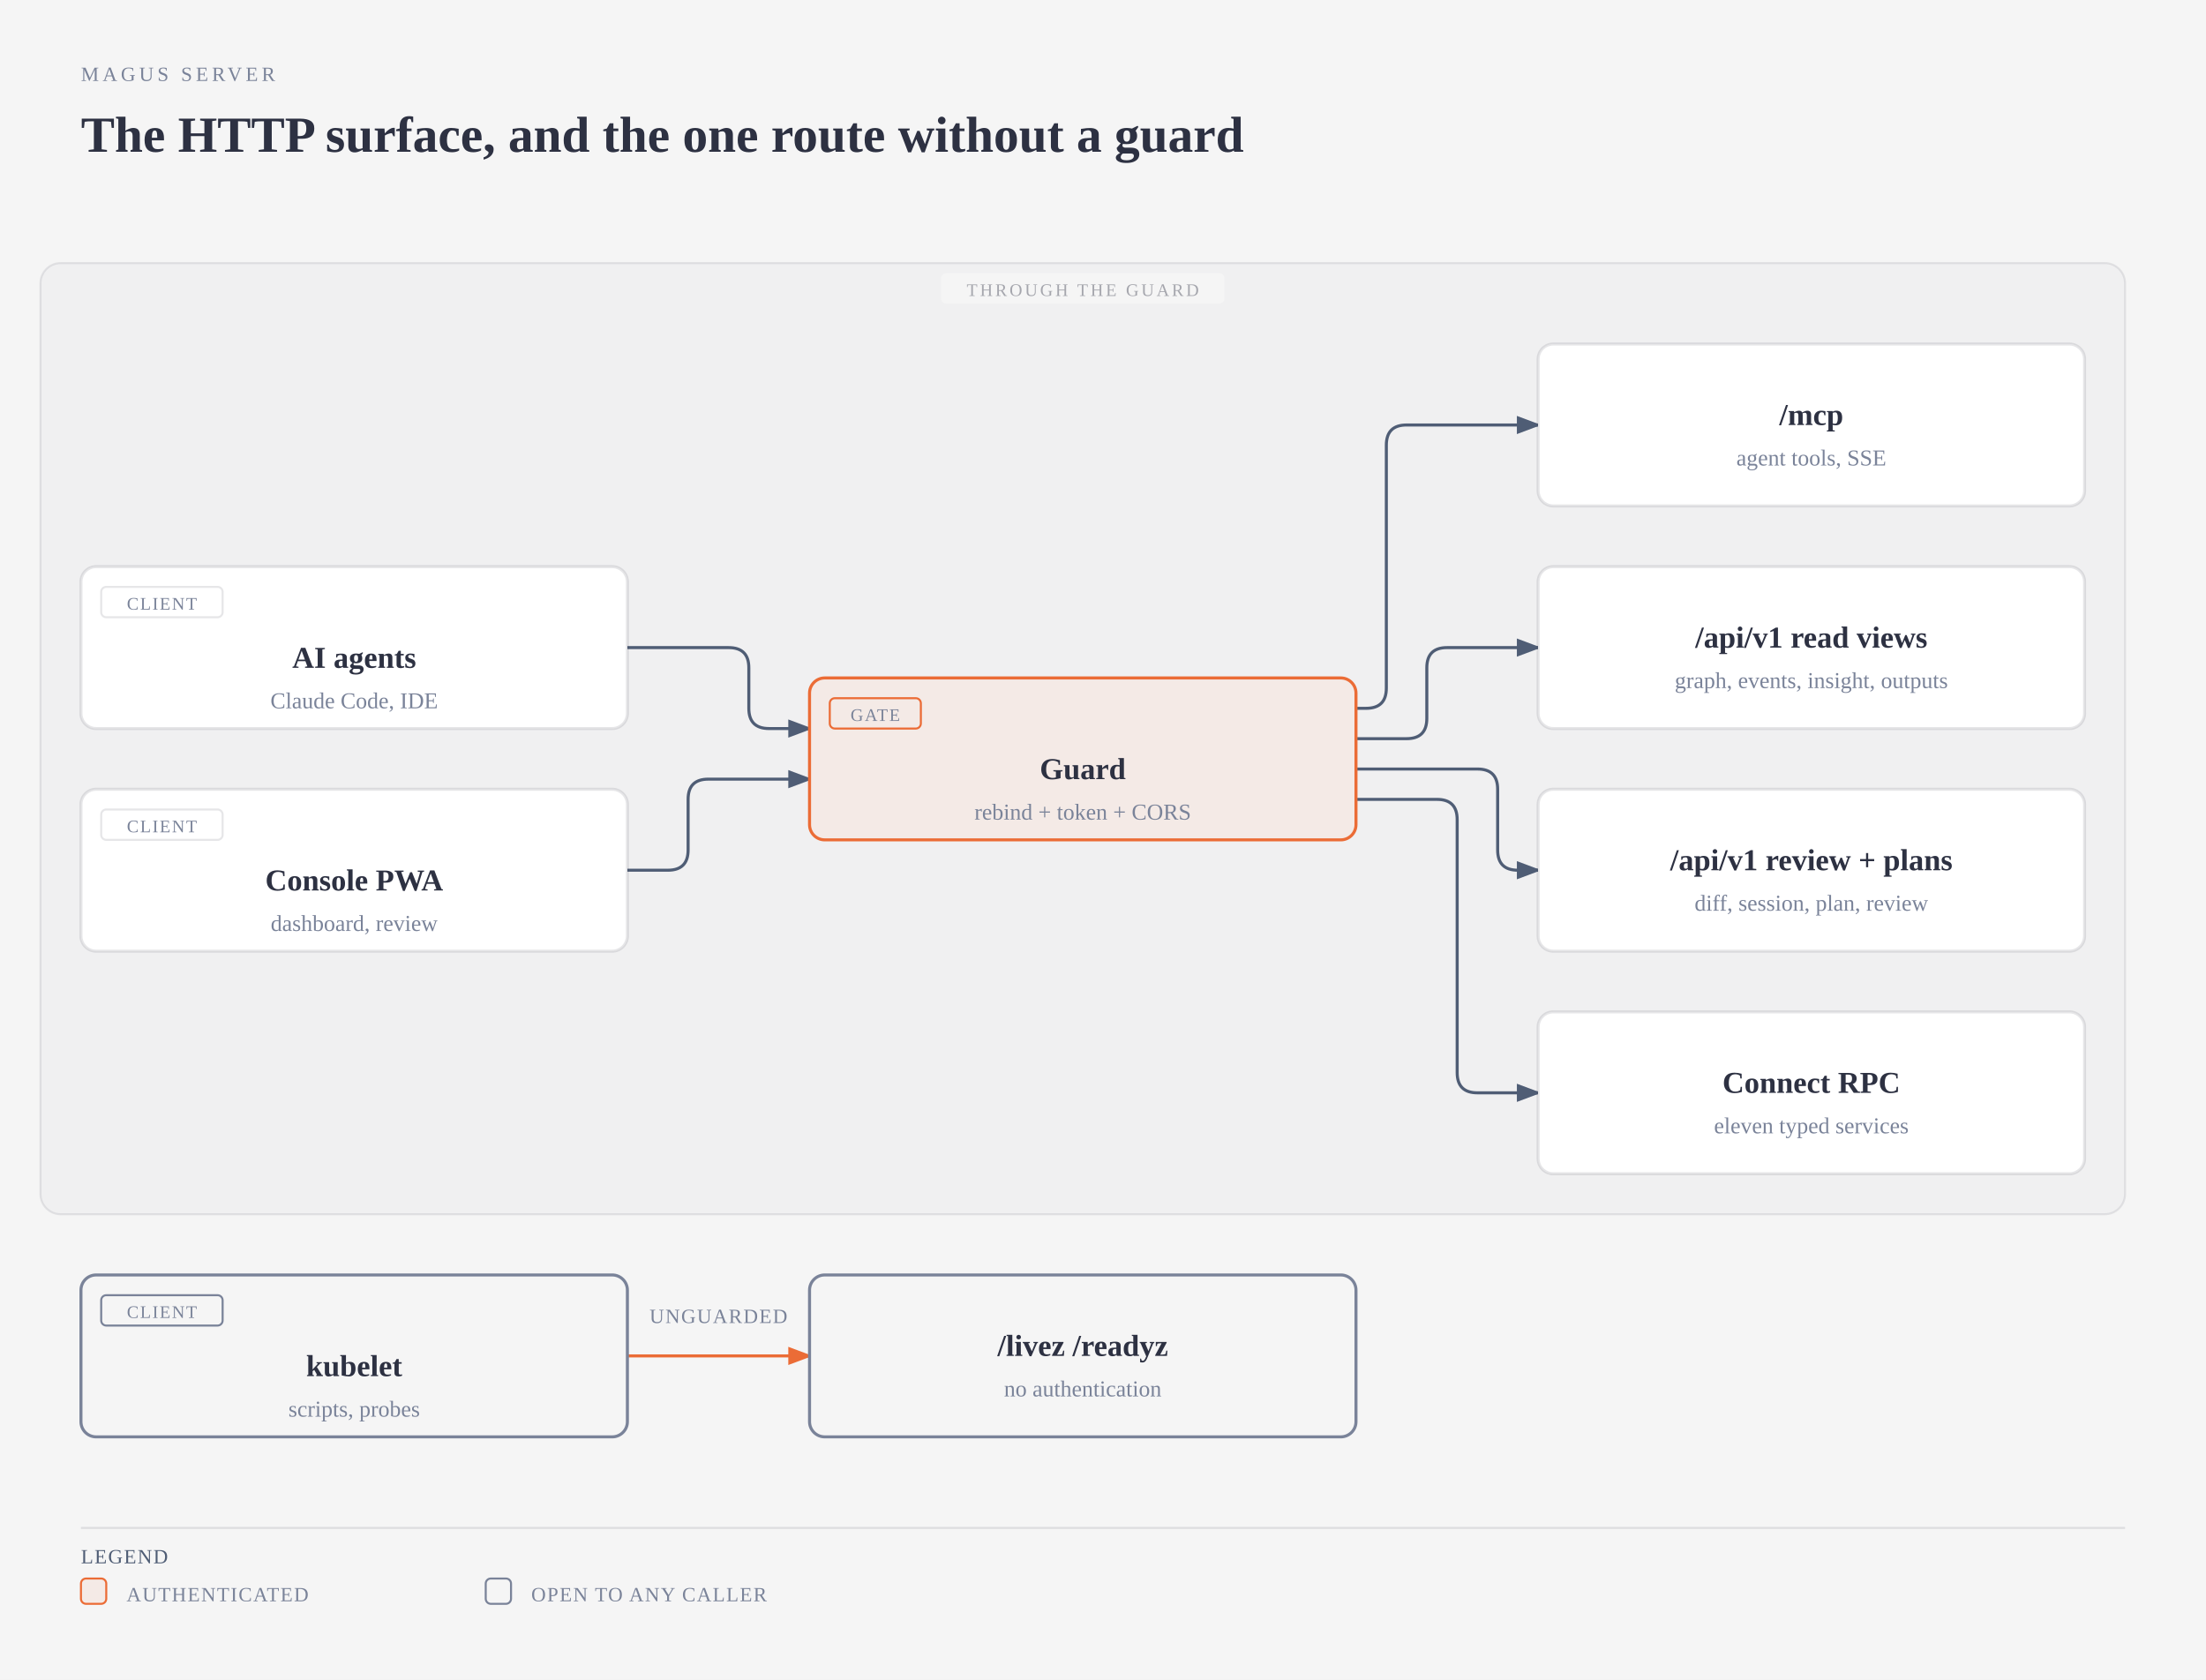
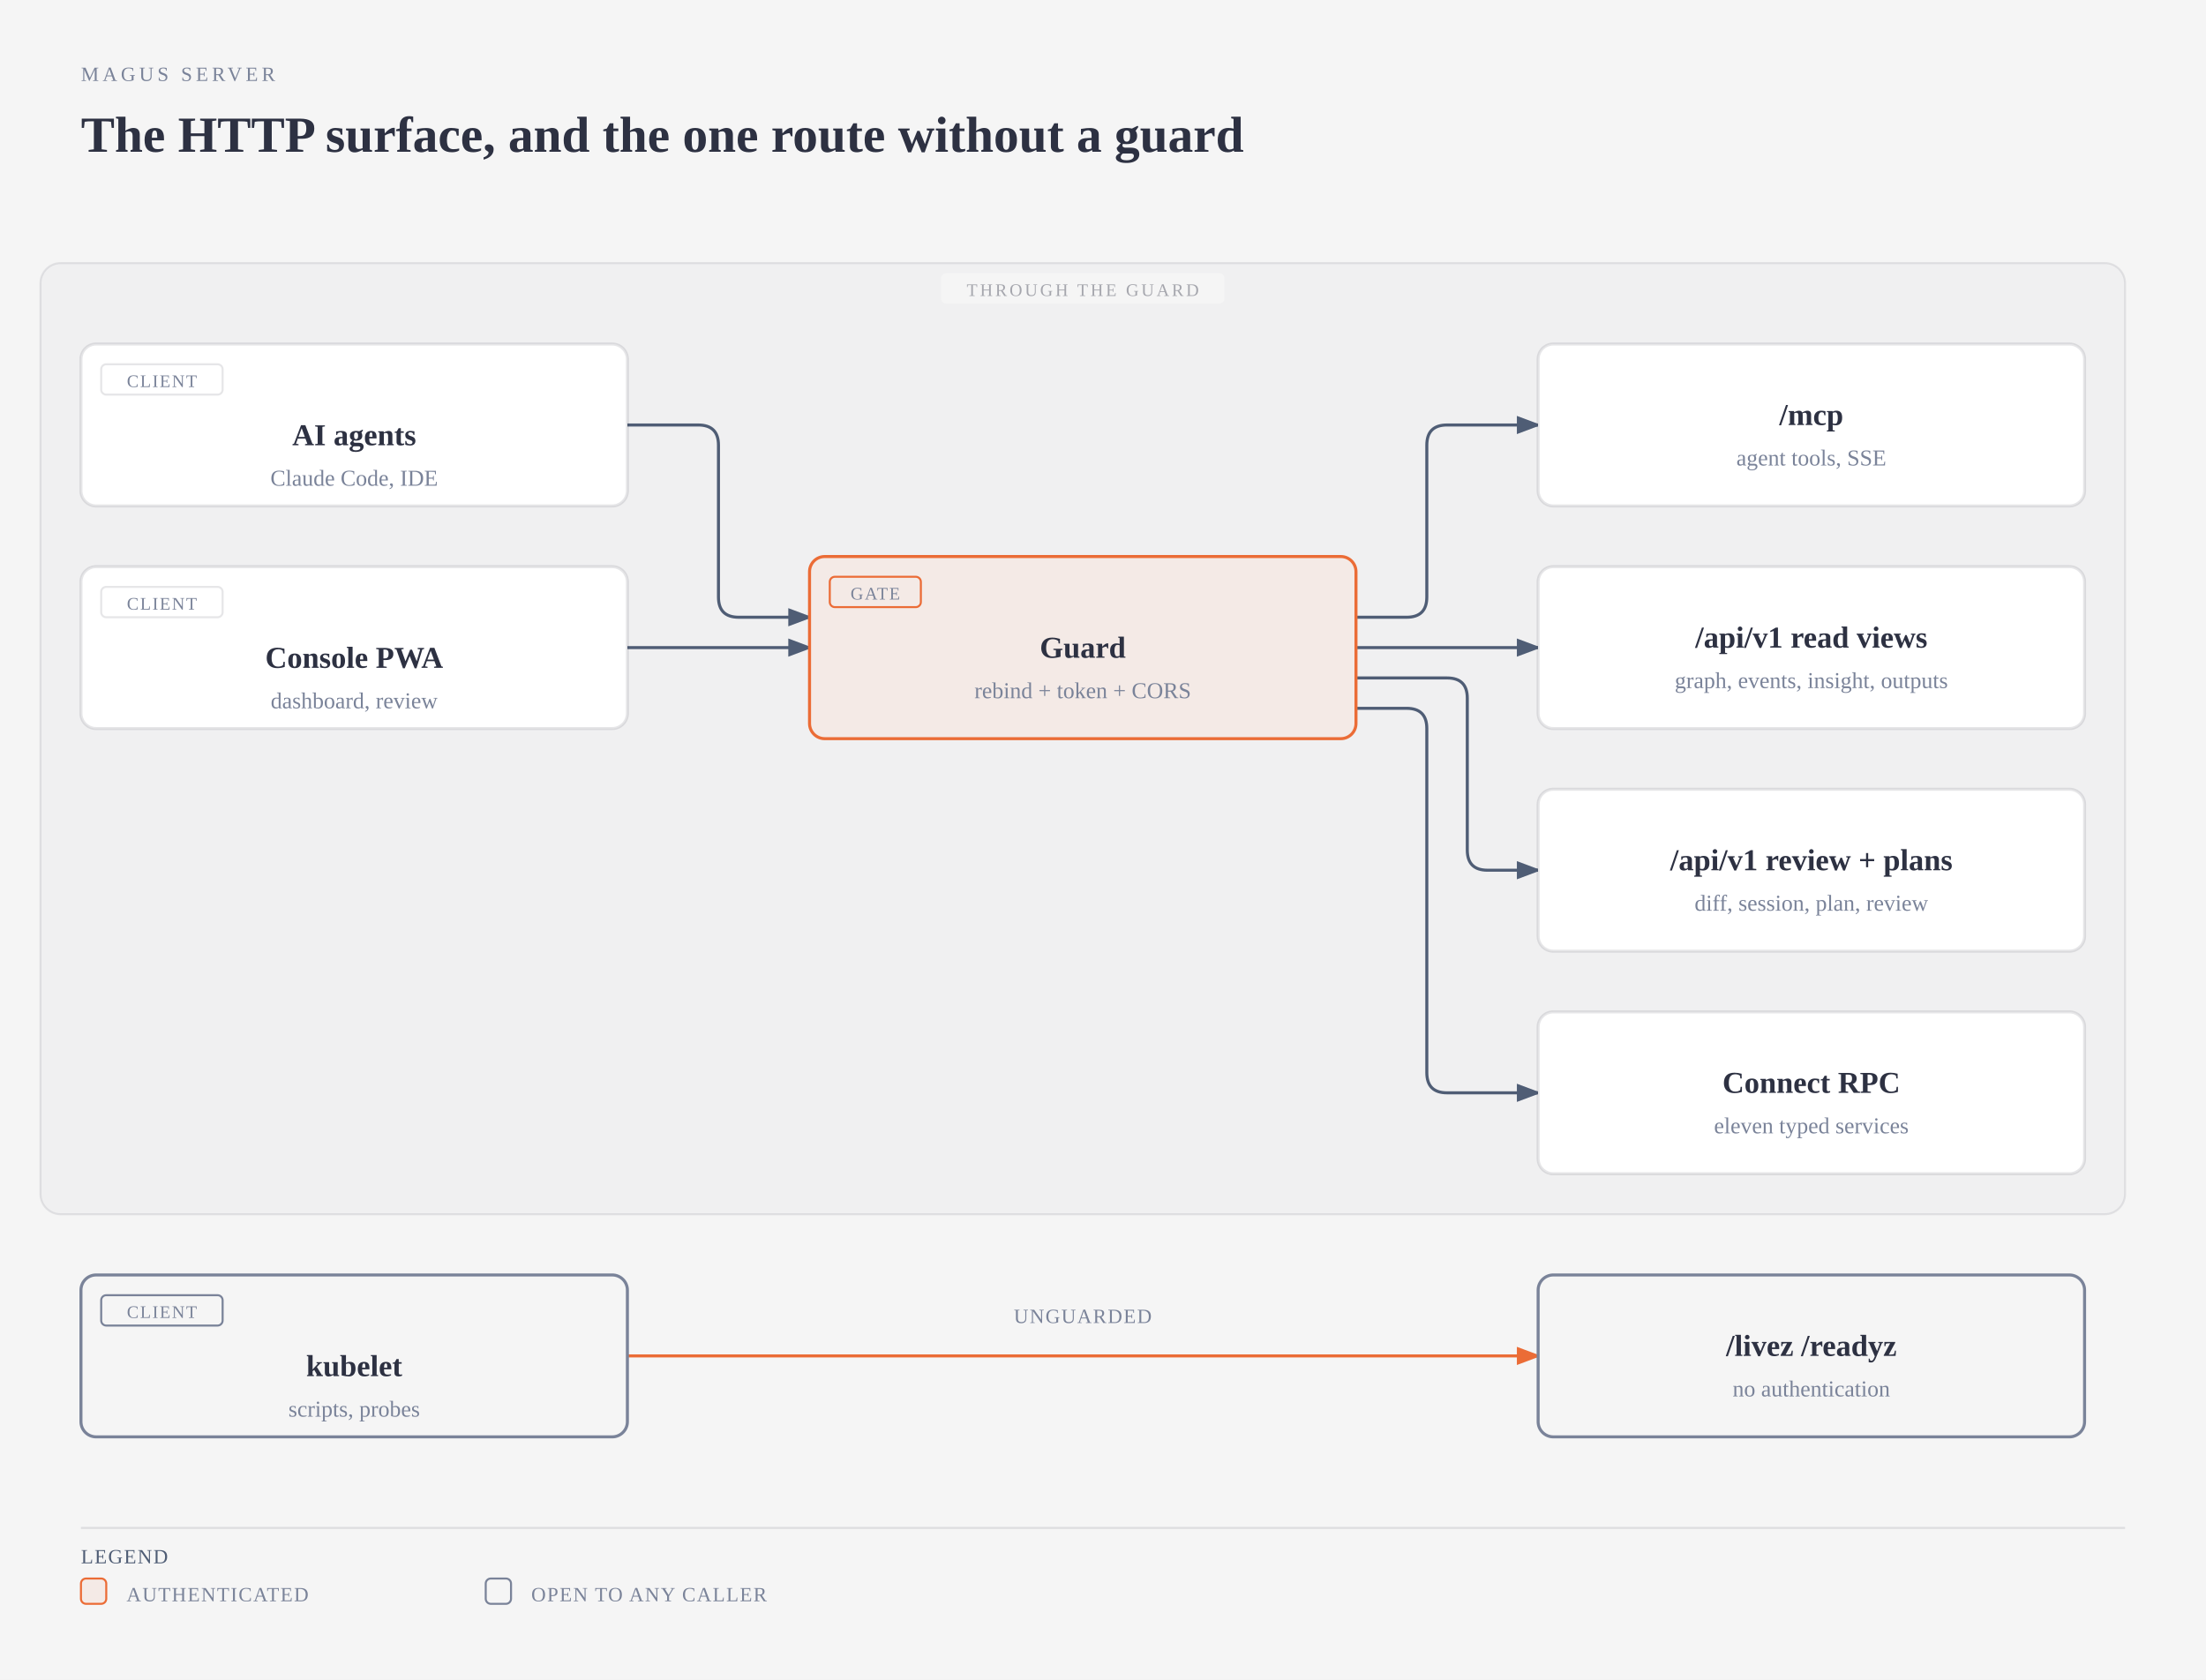
<svg xmlns="http://www.w3.org/2000/svg" viewBox="0 0 872 664" width="872" height="664" role="img" aria-labelledby="server-http-title server-http-desc" class="magus-diagram">
  <defs>
    <marker id="server-http-arrow-default" markerWidth="8" markerHeight="6" refX="7" refY="3" orient="auto">
      <polygon points="0 0, 8 3, 0 6" fill="#4f5d75" />
    </marker>
    <marker id="server-http-arrow-accent" markerWidth="8" markerHeight="6" refX="7" refY="3" orient="auto">
      <polygon points="0 0, 8 3, 0 6" fill="#eb6c36" />
    </marker>
    <marker id="server-http-arrow-link" markerWidth="8" markerHeight="6" refX="7" refY="3" orient="auto">
      <polygon points="0 0, 8 3, 0 6" fill="#2e5aa8" />
    </marker>
  </defs>
  <rect width="100%" height="100%" fill="#f5f5f5" />
  <text x="32" y="32" fill="#7a8399" font-size="8" font-family="var(--pico-font-family-monospace, monospace)" style="font-variant-ligatures:none" letter-spacing="0.18em">MAGUS SERVER</text>
  <text x="32" y="60" fill="#2d3142" font-size="20" font-weight="600" font-family="var(--pico-font-family, sans-serif)">The HTTP surface, and the one route without a guard</text>
  <g transform="translate(0,40)">
    <rect x="16" y="64" width="824" height="376" rx="8" fill="#2d3142" fill-opacity="0.02" stroke="#2d3142" stroke-opacity="0.1" stroke-width="0.8" />
    <rect x="372" y="68" width="112" height="12" rx="2" fill="#f5f5f5" />
    <text x="428" y="77" fill="#2d3142" fill-opacity="0.4" font-size="7" font-family="var(--pico-font-family-monospace, monospace)" style="font-variant-ligatures:none" text-anchor="middle" letter-spacing="0.14em">THROUGH THE GUARD</text>
-     <path data-edge="agent-&gt;guard" d="M 248 216 L 288 216 Q 296 216 296 224 L 296 240 Q 296 248 304 248 L 320 248" fill="none" stroke="#4f5d75" stroke-width="1.2" marker-end="url(#server-http-arrow-default)" />
-     <path data-edge="console-&gt;guard" d="M 248 304 L 264 304 Q 272 304 272 296 L 272 276 Q 272 268 280 268 L 320 268" fill="none" stroke="#4f5d75" stroke-width="1.2" marker-end="url(#server-http-arrow-default)" />
-     <path data-edge="guard-&gt;mcp" d="M 536 240 L 540 240 Q 548 240 548 232 L 548 136 Q 548 128 556 128 L 608 128" fill="none" stroke="#4f5d75" stroke-width="1.2" marker-end="url(#server-http-arrow-default)" />
-     <path data-edge="guard-&gt;reads" d="M 536 252 L 556 252 Q 564 252 564 244 L 564 224 Q 564 216 572 216 L 608 216" fill="none" stroke="#4f5d75" stroke-width="1.2" marker-end="url(#server-http-arrow-default)" />
-     <path data-edge="guard-&gt;review" d="M 536 264 L 584 264 Q 592 264 592 272 L 592 296 Q 592 304 600 304 L 608 304" fill="none" stroke="#4f5d75" stroke-width="1.2" marker-end="url(#server-http-arrow-default)" />
-     <path data-edge="guard-&gt;connect" d="M 536 276 L 568 276 Q 576 276 576 284 L 576 384 Q 576 392 584 392 L 608 392" fill="none" stroke="#4f5d75" stroke-width="1.2" marker-end="url(#server-http-arrow-default)" />
-     <path data-edge="probe-&gt;health" d="M 248 496 L 320 496" fill="none" stroke="#eb6c36" stroke-width="1.2" marker-end="url(#server-http-arrow-accent)" />
-     <rect x="256" y="474" width="56" height="12" rx="2" fill="#f5f5f5" />
-     <text x="284" y="483" fill="#7a8399" font-size="8" font-family="var(--pico-font-family-monospace, monospace)" style="font-variant-ligatures:none" text-anchor="middle" letter-spacing="0.06em">UNGUARDED</text>
+     <path data-edge="agent-&gt;guard" d="M 248 128 L 276 128 Q 284 128 284 136 L 284 196 Q 284 204 292 204 L 320 204" fill="none" stroke="#4f5d75" stroke-width="1.2" marker-end="url(#server-http-arrow-default)" />
+     <path data-edge="console-&gt;guard" d="M 248 216 L 320 216" fill="none" stroke="#4f5d75" stroke-width="1.2" marker-end="url(#server-http-arrow-default)" />
+     <path data-edge="guard-&gt;mcp" d="M 536 204 L 556 204 Q 564 204 564 196 L 564 136 Q 564 128 572 128 L 608 128" fill="none" stroke="#4f5d75" stroke-width="1.2" marker-end="url(#server-http-arrow-default)" />
+     <path data-edge="guard-&gt;reads" d="M 536 216 L 608 216" fill="none" stroke="#4f5d75" stroke-width="1.2" marker-end="url(#server-http-arrow-default)" />
+     <path data-edge="guard-&gt;review" d="M 536 228 L 572 228 Q 580 228 580 236 L 580 296 Q 580 304 588 304 L 608 304" fill="none" stroke="#4f5d75" stroke-width="1.2" marker-end="url(#server-http-arrow-default)" />
+     <path data-edge="guard-&gt;connect" d="M 536 240 L 556 240 Q 564 240 564 248 L 564 384 Q 564 392 572 392 L 608 392" fill="none" stroke="#4f5d75" stroke-width="1.2" marker-end="url(#server-http-arrow-default)" />
+     <path data-edge="probe-&gt;health" d="M 248 496 L 608 496" fill="none" stroke="#eb6c36" stroke-width="1.2" marker-end="url(#server-http-arrow-accent)" />
+     <rect x="400" y="474" width="56" height="12" rx="2" fill="#f5f5f5" />
+     <text x="428" y="483" fill="#7a8399" font-size="8" font-family="var(--pico-font-family-monospace, monospace)" style="font-variant-ligatures:none" text-anchor="middle" letter-spacing="0.06em">UNGUARDED</text>
    <g data-node="agent">
+       <rect x="32" y="96" width="216" height="64" rx="6" fill="#f5f5f5" />
+       <rect x="32" y="96" width="216" height="64" rx="6" fill="#ffffff" stroke="rgba(45,49,66,0.12)" stroke-width="1.2" />
+       <rect x="40" y="104" width="48" height="12" rx="2" fill="none" stroke="rgba(45,49,66,0.12)" stroke-width="0.8" />
+       <text x="64" y="113" fill="#7a8399" font-size="7" font-family="var(--pico-font-family-monospace, monospace)" style="font-variant-ligatures:none" text-anchor="middle" letter-spacing="0.08em">CLIENT</text>
+       <text x="140" y="136" fill="#2d3142" font-size="12" font-weight="600" font-family="var(--pico-font-family, sans-serif)" text-anchor="middle">AI agents</text>
+       <text x="140" y="152" fill="#7a8399" font-size="9" font-family="var(--pico-font-family-monospace, monospace)" style="font-variant-ligatures:none" text-anchor="middle">Claude Code, IDE</text>
+     </g>
+     <g data-node="console">
      <rect x="32" y="184" width="216" height="64" rx="6" fill="#f5f5f5" />
      <rect x="32" y="184" width="216" height="64" rx="6" fill="#ffffff" stroke="rgba(45,49,66,0.12)" stroke-width="1.2" />
      <rect x="40" y="192" width="48" height="12" rx="2" fill="none" stroke="rgba(45,49,66,0.12)" stroke-width="0.8" />
      <text x="64" y="201" fill="#7a8399" font-size="7" font-family="var(--pico-font-family-monospace, monospace)" style="font-variant-ligatures:none" text-anchor="middle" letter-spacing="0.08em">CLIENT</text>
-       <text x="140" y="224" fill="#2d3142" font-size="12" font-weight="600" font-family="var(--pico-font-family, sans-serif)" text-anchor="middle">AI agents</text>
-       <text x="140" y="240" fill="#7a8399" font-size="9" font-family="var(--pico-font-family-monospace, monospace)" style="font-variant-ligatures:none" text-anchor="middle">Claude Code, IDE</text>
-     </g>
-     <g data-node="console">
-       <rect x="32" y="272" width="216" height="64" rx="6" fill="#f5f5f5" />
-       <rect x="32" y="272" width="216" height="64" rx="6" fill="#ffffff" stroke="rgba(45,49,66,0.12)" stroke-width="1.2" />
-       <rect x="40" y="280" width="48" height="12" rx="2" fill="none" stroke="rgba(45,49,66,0.12)" stroke-width="0.8" />
-       <text x="64" y="289" fill="#7a8399" font-size="7" font-family="var(--pico-font-family-monospace, monospace)" style="font-variant-ligatures:none" text-anchor="middle" letter-spacing="0.08em">CLIENT</text>
-       <text x="140" y="312" fill="#2d3142" font-size="12" font-weight="600" font-family="var(--pico-font-family, sans-serif)" text-anchor="middle">Console PWA</text>
-       <text x="140" y="328" fill="#7a8399" font-size="9" font-family="var(--pico-font-family-monospace, monospace)" style="font-variant-ligatures:none" text-anchor="middle">dashboard, review</text>
+       <text x="140" y="224" fill="#2d3142" font-size="12" font-weight="600" font-family="var(--pico-font-family, sans-serif)" text-anchor="middle">Console PWA</text>
+       <text x="140" y="240" fill="#7a8399" font-size="9" font-family="var(--pico-font-family-monospace, monospace)" style="font-variant-ligatures:none" text-anchor="middle">dashboard, review</text>
    </g>
    <g data-node="probe">
      <rect x="32" y="464" width="216" height="64" rx="6" fill="#f5f5f5" />
      <rect x="32" y="464" width="216" height="64" rx="6" fill="#f5f5f5" stroke="#7a8399" stroke-width="1.2" />
      <rect x="40" y="472" width="48" height="12" rx="2" fill="none" stroke="#7a8399" stroke-width="0.8" />
      <text x="64" y="481" fill="#7a8399" font-size="7" font-family="var(--pico-font-family-monospace, monospace)" style="font-variant-ligatures:none" text-anchor="middle" letter-spacing="0.08em">CLIENT</text>
      <text x="140" y="504" fill="#2d3142" font-size="12" font-weight="600" font-family="var(--pico-font-family, sans-serif)" text-anchor="middle">kubelet</text>
      <text x="140" y="520" fill="#7a8399" font-size="9" font-family="var(--pico-font-family-monospace, monospace)" style="font-variant-ligatures:none" text-anchor="middle">scripts, probes</text>
    </g>
    <g data-node="guard" data-anchor="internal/httpx">
-       <rect x="320" y="228" width="216" height="64" rx="6" fill="#f5f5f5" />
-       <rect x="320" y="228" width="216" height="64" rx="6" fill="rgba(235,108,54,0.08)" stroke="#eb6c36" stroke-width="1.2" />
-       <rect x="328" y="236" width="36" height="12" rx="2" fill="none" stroke="#eb6c36" stroke-width="0.8" />
-       <text x="346" y="245" fill="#7a8399" font-size="7" font-family="var(--pico-font-family-monospace, monospace)" style="font-variant-ligatures:none" text-anchor="middle" letter-spacing="0.08em">GATE</text>
-       <text x="428" y="268" fill="#2d3142" font-size="12" font-weight="600" font-family="var(--pico-font-family, sans-serif)" text-anchor="middle">Guard</text>
-       <text x="428" y="284" fill="#7a8399" font-size="9" font-family="var(--pico-font-family-monospace, monospace)" style="font-variant-ligatures:none" text-anchor="middle">rebind + token + CORS</text>
+       <rect x="320" y="180" width="216" height="72" rx="6" fill="#f5f5f5" />
+       <rect x="320" y="180" width="216" height="72" rx="6" fill="rgba(235,108,54,0.08)" stroke="#eb6c36" stroke-width="1.2" />
+       <rect x="328" y="188" width="36" height="12" rx="2" fill="none" stroke="#eb6c36" stroke-width="0.8" />
+       <text x="346" y="197" fill="#7a8399" font-size="7" font-family="var(--pico-font-family-monospace, monospace)" style="font-variant-ligatures:none" text-anchor="middle" letter-spacing="0.08em">GATE</text>
+       <text x="428" y="220" fill="#2d3142" font-size="12" font-weight="600" font-family="var(--pico-font-family, sans-serif)" text-anchor="middle">Guard</text>
+       <text x="428" y="236" fill="#7a8399" font-size="9" font-family="var(--pico-font-family-monospace, monospace)" style="font-variant-ligatures:none" text-anchor="middle">rebind + token + CORS</text>
    </g>
    <g data-node="mcp" data-anchor="internal/handler/mcp">
      <rect x="608" y="96" width="216" height="64" rx="6" fill="#f5f5f5" />
      <rect x="608" y="96" width="216" height="64" rx="6" fill="#ffffff" stroke="rgba(45,49,66,0.12)" stroke-width="1.2" />
      <text x="716" y="128" fill="#2d3142" font-size="12" font-weight="600" font-family="var(--pico-font-family, sans-serif)" text-anchor="middle">/mcp</text>
      <text x="716" y="144" fill="#7a8399" font-size="9" font-family="var(--pico-font-family-monospace, monospace)" style="font-variant-ligatures:none" text-anchor="middle">agent tools, SSE</text>
    </g>
    <g data-node="reads" data-anchor="internal/handler/graph">
      <rect x="608" y="184" width="216" height="64" rx="6" fill="#f5f5f5" />
      <rect x="608" y="184" width="216" height="64" rx="6" fill="#ffffff" stroke="rgba(45,49,66,0.12)" stroke-width="1.2" />
      <text x="716" y="216" fill="#2d3142" font-size="12" font-weight="600" font-family="var(--pico-font-family, sans-serif)" text-anchor="middle">/api/v1 read views</text>
      <text x="716" y="232" fill="#7a8399" font-size="9" font-family="var(--pico-font-family-monospace, monospace)" style="font-variant-ligatures:none" text-anchor="middle">graph, events, insight, outputs</text>
    </g>
    <g data-node="review" data-anchor="internal/handler/status">
      <rect x="608" y="272" width="216" height="64" rx="6" fill="#f5f5f5" />
      <rect x="608" y="272" width="216" height="64" rx="6" fill="#ffffff" stroke="rgba(45,49,66,0.12)" stroke-width="1.2" />
      <text x="716" y="304" fill="#2d3142" font-size="12" font-weight="600" font-family="var(--pico-font-family, sans-serif)" text-anchor="middle">/api/v1 review + plans</text>
      <text x="716" y="320" fill="#7a8399" font-size="9" font-family="var(--pico-font-family-monospace, monospace)" style="font-variant-ligatures:none" text-anchor="middle">diff, session, plan, review</text>
    </g>
    <g data-node="connect" data-anchor="internal/handler/metrics">
      <rect x="608" y="360" width="216" height="64" rx="6" fill="#f5f5f5" />
      <rect x="608" y="360" width="216" height="64" rx="6" fill="#ffffff" stroke="rgba(45,49,66,0.12)" stroke-width="1.2" />
      <text x="716" y="392" fill="#2d3142" font-size="12" font-weight="600" font-family="var(--pico-font-family, sans-serif)" text-anchor="middle">Connect RPC</text>
      <text x="716" y="408" fill="#7a8399" font-size="9" font-family="var(--pico-font-family-monospace, monospace)" style="font-variant-ligatures:none" text-anchor="middle">eleven typed services</text>
    </g>
    <g data-node="health" data-anchor="internal/server">
-       <rect x="320" y="464" width="216" height="64" rx="6" fill="#f5f5f5" />
-       <rect x="320" y="464" width="216" height="64" rx="6" fill="#f5f5f5" stroke="#7a8399" stroke-width="1.2" />
-       <text x="428" y="496" fill="#2d3142" font-size="12" font-weight="600" font-family="var(--pico-font-family, sans-serif)" text-anchor="middle">/livez /readyz</text>
-       <text x="428" y="512" fill="#7a8399" font-size="9" font-family="var(--pico-font-family-monospace, monospace)" style="font-variant-ligatures:none" text-anchor="middle">no authentication</text>
+       <rect x="608" y="464" width="216" height="64" rx="6" fill="#f5f5f5" />
+       <rect x="608" y="464" width="216" height="64" rx="6" fill="#f5f5f5" stroke="#7a8399" stroke-width="1.2" />
+       <text x="716" y="496" fill="#2d3142" font-size="12" font-weight="600" font-family="var(--pico-font-family, sans-serif)" text-anchor="middle">/livez /readyz</text>
+       <text x="716" y="512" fill="#7a8399" font-size="9" font-family="var(--pico-font-family-monospace, monospace)" style="font-variant-ligatures:none" text-anchor="middle">no authentication</text>
    </g>
    <line x1="32" y1="564" x2="840" y2="564" stroke="rgba(45,49,66,0.12)" stroke-width="0.8" />
    <text x="32" y="578" fill="#4f5d75" font-size="8" font-family="var(--pico-font-family-monospace, monospace)" style="font-variant-ligatures:none" letter-spacing="0.06em">LEGEND</text>
    <rect x="32" y="584" width="10" height="10" rx="2" fill="rgba(235,108,54,0.08)" stroke="#eb6c36" stroke-width="0.8" />
    <text x="50" y="593" fill="#7a8399" font-size="8" font-family="var(--pico-font-family-monospace, monospace)" style="font-variant-ligatures:none" letter-spacing="0.06em">AUTHENTICATED</text>
    <rect x="192" y="584" width="10" height="10" rx="2" fill="#f5f5f5" stroke="#7a8399" stroke-width="0.8" />
    <text x="210" y="593" fill="#7a8399" font-size="8" font-family="var(--pico-font-family-monospace, monospace)" style="font-variant-ligatures:none" letter-spacing="0.06em">OPEN TO ANY CALLER</text>
  </g>
</svg>
